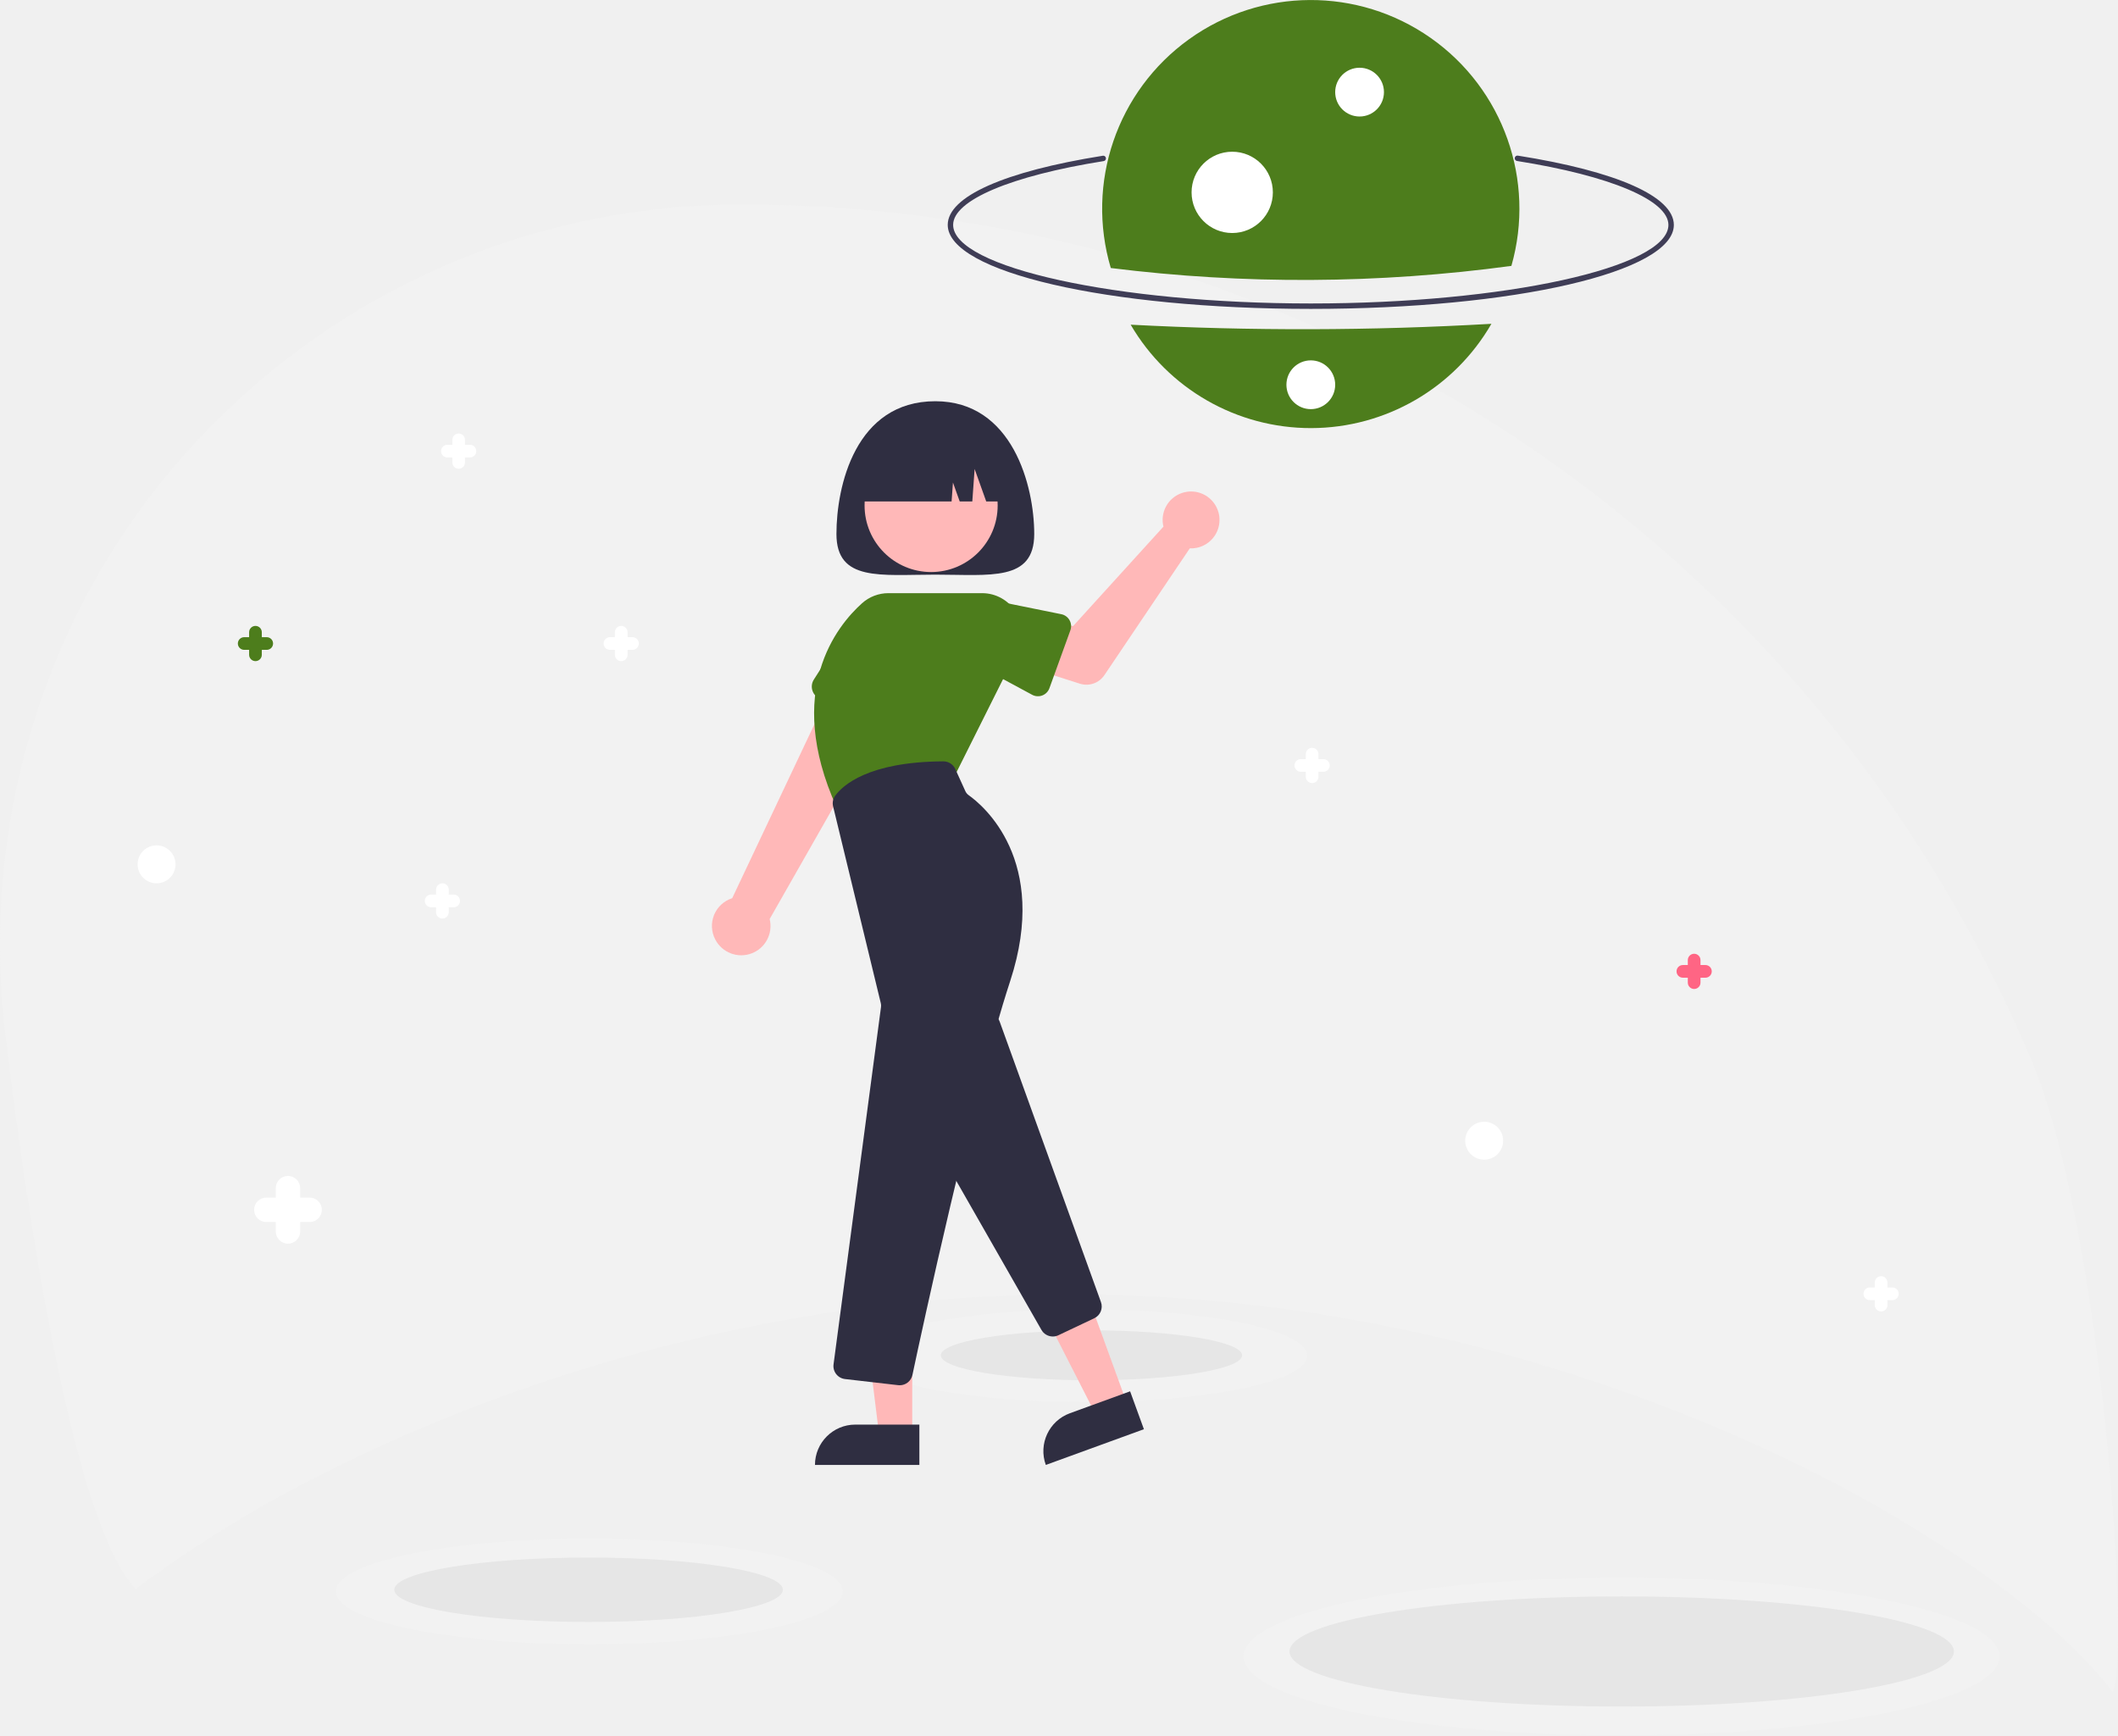
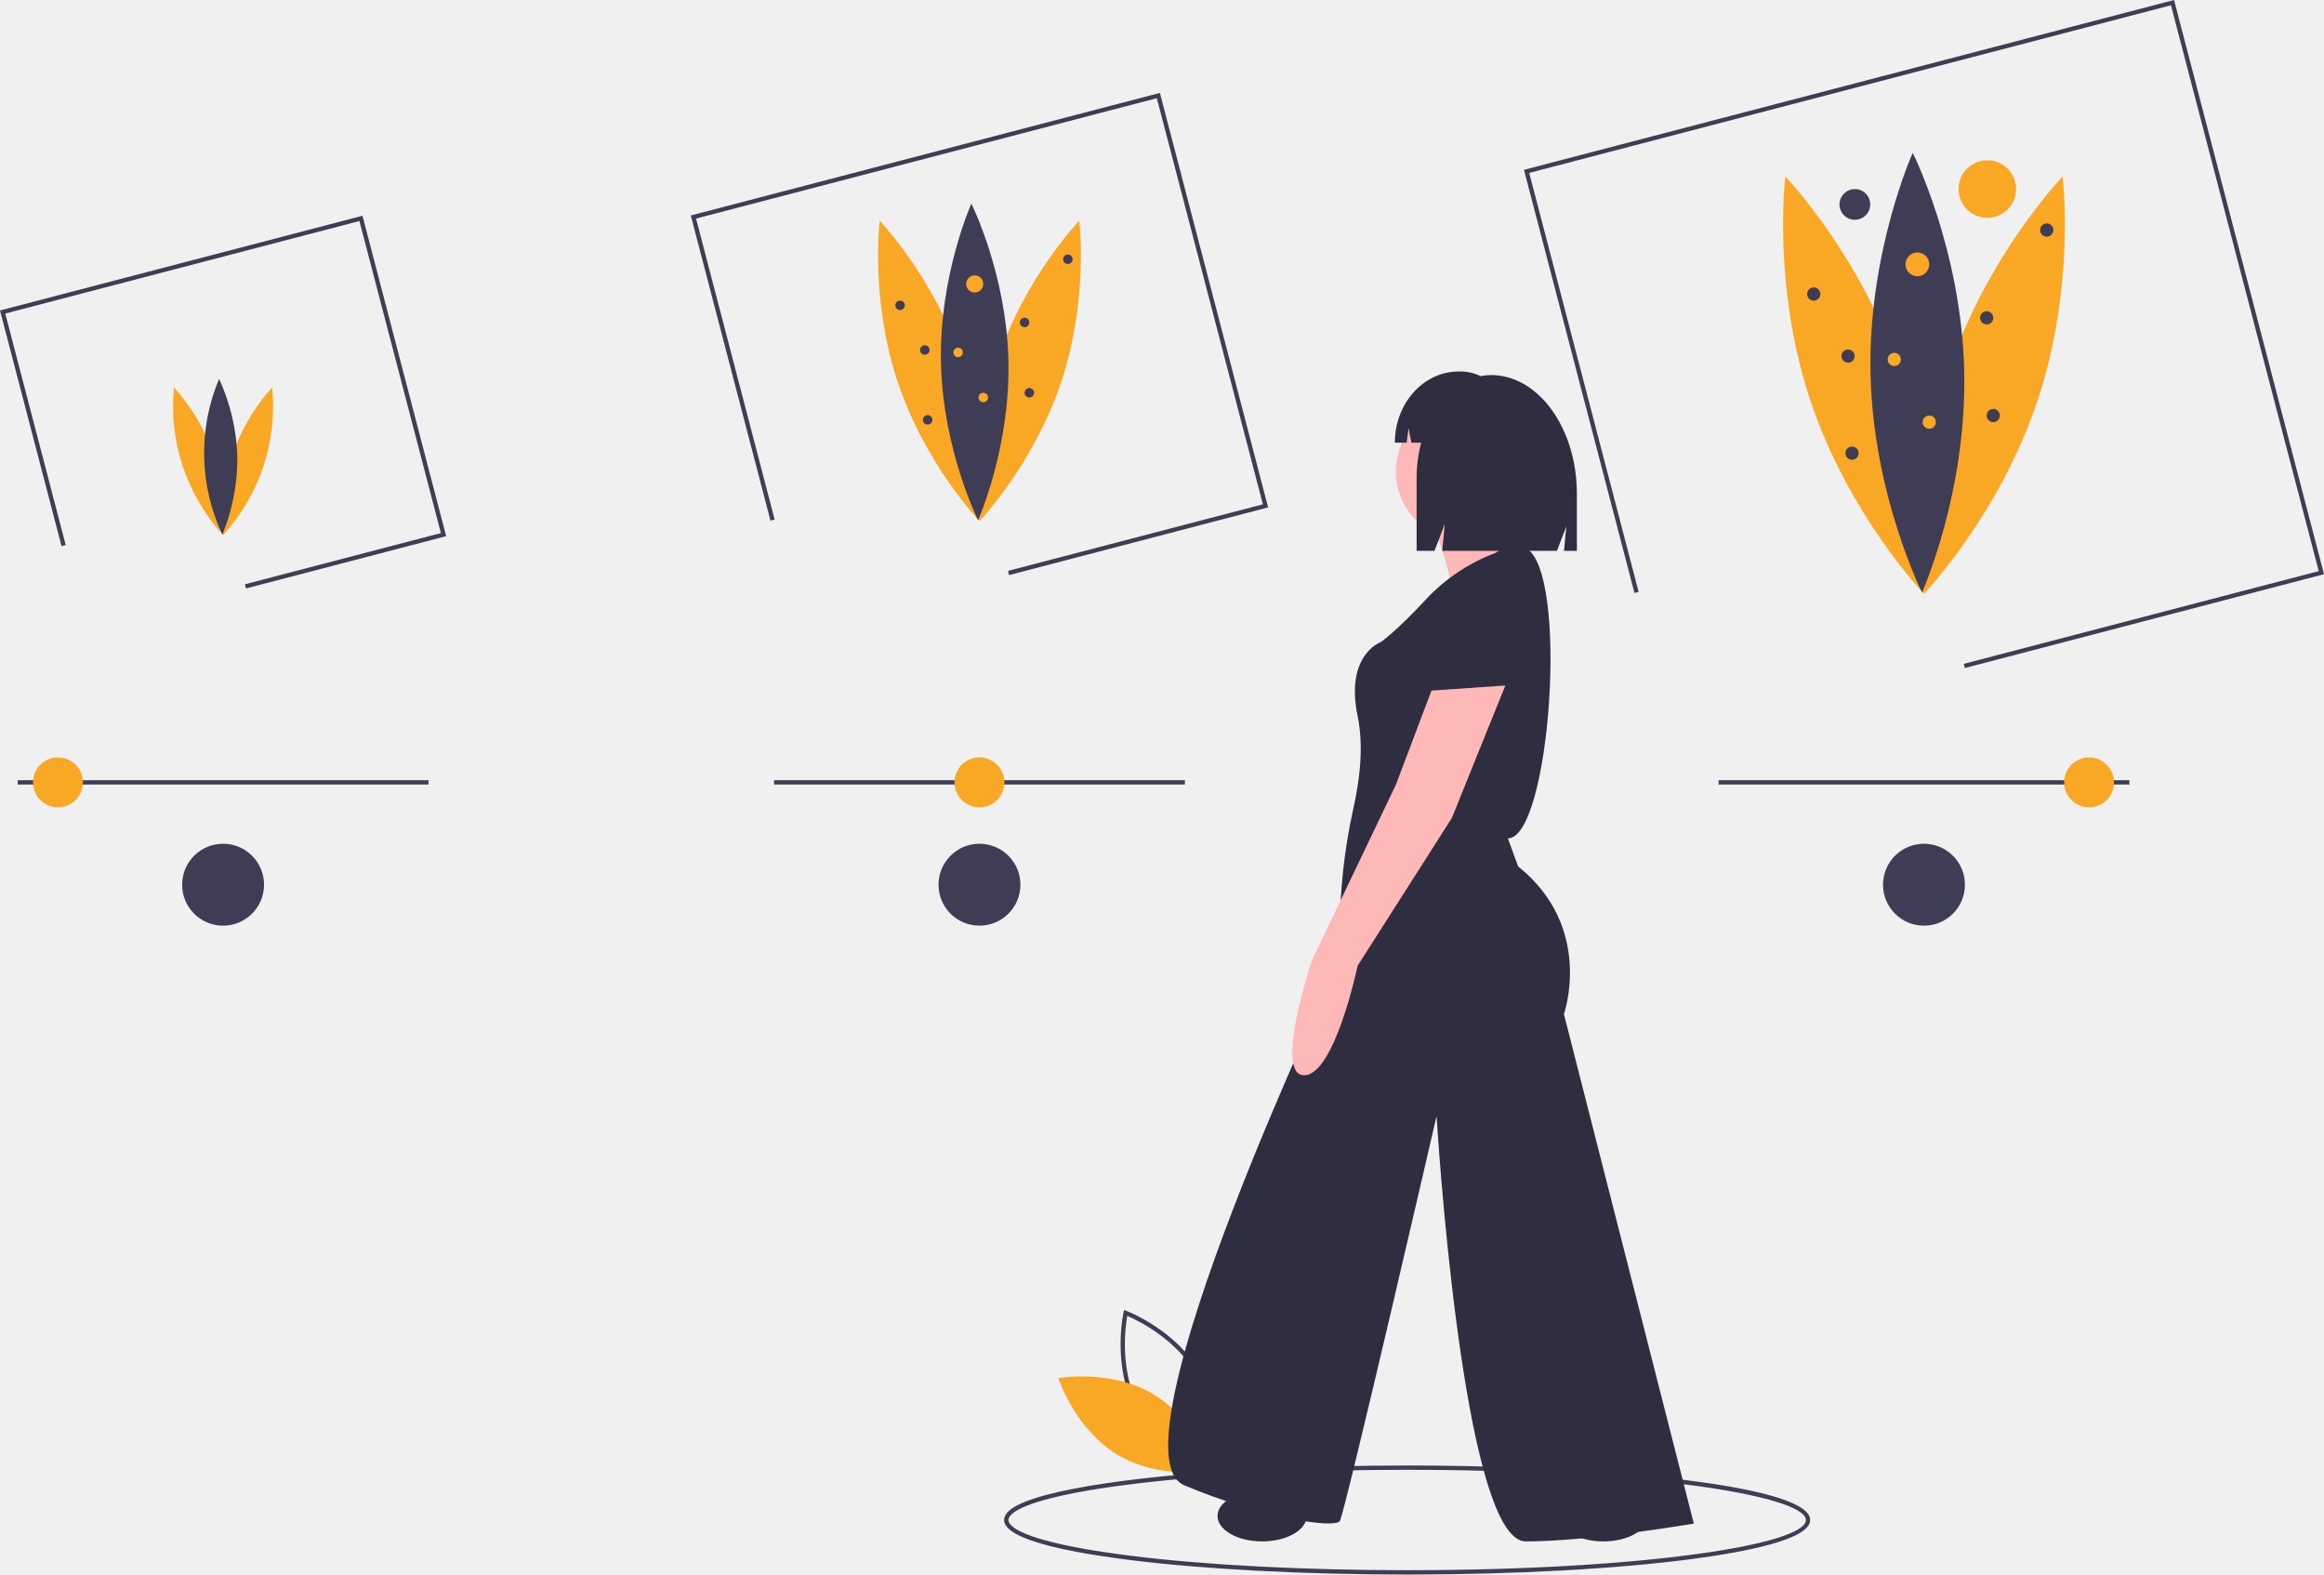
- <svg xmlns="http://www.w3.org/2000/svg" id="a440bc83-d4cf-42ba-bc9f-600e72f10f51" data-name="Layer 1" width="781.723" height="640.45" viewBox="0 0 781.723 640.45">
-   <path d="M319.931,670.934C369.269,645.357,471.26,602.451,600,602.451s230.731,42.907,280.069,68.483c48.032,24.9,86.661,54.258,104.858,78.211,6.633-9.028-3.102-169.642-30.044-233.34A516.235,516.235,0,0,0,478.82,200.25a273.27,273.27,0,0,0-194.505,80.567q-1.624,1.624-3.217,3.269c-57.017,58.899-83.64,140.844-73.92,222.242,6.92,57.952,23.976,179.165,48.074,204.866A458.813,458.813,0,0,1,319.931,670.934Z" transform="translate(-205.2132 -124.75)" fill="#f2f2f2" />
-   <ellipse cx="400.52" cy="500.35" rx="81.969" ry="17.1" fill="#f2f2f2" />
-   <path d="M689.003,238.75c-75.14-.007-133.999-13.629-133.997-31.012.001-10.422,20.858-19.719,57.222-25.506a1,1,0,1,1,.314,1.975c-34.255,5.452-55.536,14.469-55.537,23.531-.001,15.72,60.446,29.005,131.997,29.012s132.001-13.268,132.003-28.988c.001-9.101-21.414-18.143-55.888-23.598a1,1,0,1,1,.313-1.976c36.591,5.79,57.576,15.111,57.575,25.574C823.005,225.145,764.143,238.757,689.003,238.75Z" transform="translate(-205.2132 -124.75)" fill="#3f3d56" />
-   <path d="M622.524,244.582a76.983,76.983,0,0,0,133.15-.324A1211.979,1211.979,0,0,1,622.524,244.582Z" transform="translate(-205.2132 -124.75)" fill="#4d7d1c" />
-   <path d="M763.047,222.88a76.997,76.997,0,1,0-147.857.786A572.233,572.233,0,0,0,763.047,222.88Z" transform="translate(-205.2132 -124.75)" fill="#4d7d1c" />
-   <circle cx="501.799" cy="34" r="9" fill="#fff" />
-   <circle cx="454.794" cy="70.997" r="15" fill="#fff" />
-   <circle cx="483.799" cy="142" r="9" fill="#fff" />
-   <ellipse cx="402.84" cy="500.204" rx="55.605" ry="9.218" fill="#e6e6e6" />
-   <ellipse cx="217.52" cy="587.353" rx="93.552" ry="19.516" fill="#f2f2f2" />
-   <ellipse cx="598.52" cy="611.35" rx="139.491" ry="29.1" fill="#f2f2f2" />
-   <ellipse cx="217.235" cy="586.726" rx="71.711" ry="11.888" fill="#e6e6e6" />
-   <ellipse cx="598.551" cy="609.501" rx="122.603" ry="20.324" fill="#e6e6e6" />
-   <circle cx="57.787" cy="319" r="7" fill="#fff" />
-   <circle cx="547.787" cy="421" r="7" fill="#fff" />
-   <path d="M513.933,321.83c0,17.673,16.342,15,36.5,15s36.5,2.673,36.5-15-7.982-49-36.5-49C520.933,272.83,513.933,304.157,513.933,321.83Z" transform="translate(-205.2132 -124.75)" fill="#2f2e41" />
-   <path d="M469.207,471.483a10.743,10.743,0,0,1,6.253-15.24l41.816-88.459,19.128,13.413-47.119,82.735a10.801,10.801,0,0,1-20.078,7.551Z" transform="translate(-205.2132 -124.75)" fill="#ffb8b8" />
-   <path d="M505.039,379.529a4.812,4.812,0,0,1,.552-3.973l13.001-20.382a13.377,13.377,0,0,1,24.456,10.85l-6.549,23.353a4.817,4.817,0,0,1-6.604,3.096l-22.209-9.931A4.811,4.811,0,0,1,505.039,379.529Z" transform="translate(-205.2132 -124.75)" fill="#4d7d1c" />
-   <polygon points="415.837 517.679 404.317 521.874 382.656 479.436 399.658 473.245 415.837 517.679" fill="#ffb8b8" />
-   <path d="M602.385,644.381h23.644a0,0,0,0,1,0,0v14.887a0,0,0,0,1,0,0H587.498a0,0,0,0,1,0,0v0A14.887,14.887,0,0,1,602.385,644.381Z" transform="translate(-391.6041 122.1755) rotate(-20.00652)" fill="#2f2e41" />
-   <path d="M589.601,615.585l-43.887-76.802a4.822,4.822,0,0,1,.052-4.868l19.762-32.937a4.817,4.817,0,0,1,8.661.841l37.364,103.468a4.799,4.799,0,0,1-2.469,5.99l-13.239,6.271a4.773,4.773,0,0,1-2.044.459A4.84,4.84,0,0,1,589.601,615.585Z" transform="translate(-205.2132 -124.75)" fill="#2f2e41" />
-   <circle cx="343.662" cy="186.56" r="24.561" fill="#ffb8b8" />
-   <path d="M513.94,422.561c-19.342-42.889.157-66.859,9.439-75.173a14.557,14.557,0,0,1,9.73-3.721h34.599a14.576,14.576,0,0,1,13.038,21.095l-23.13,46.259-43.488,11.96Z" transform="translate(-205.2132 -124.75)" fill="#4d7d1c" />
-   <polygon points="336.698 529.276 324.438 529.275 318.606 481.987 336.7 481.988 336.698 529.276" fill="#ffb8b8" />
-   <path d="M315.681,525.772h23.644a0,0,0,0,1,0,0v14.887a0,0,0,0,1,0,0H300.794a0,0,0,0,1,0,0v0A14.887,14.887,0,0,1,315.681,525.772Z" fill="#2f2e41" />
-   <path d="M536.716,635.973l-19.629-2.264a4.818,4.818,0,0,1-4.223-5.42l17.518-131.9a3.75,3.75,0,0,0-.073-1.377l-17.608-72.645a4.761,4.761,0,0,1,.754-3.926c2.73-3.764,12.086-12.537,39.914-12.703h.03a4.834,4.834,0,0,1,4.397,2.827l3.712,8.166a3.763,3.763,0,0,0,1.253,1.513c5.11,3.617,29.862,23.918,15.328,68.489C563.806,530.54,545.504,615.587,541.98,632.191a4.791,4.791,0,0,1-4.698,3.814A4.925,4.925,0,0,1,536.716,635.973Z" transform="translate(-205.2132 -124.75)" fill="#2f2e41" />
-   <path d="M634.355,317.474a10.527,10.527,0,0,0,.273,1.635l-33.347,36.708-11.778-2.538-6.154,17.274,20.413,6.52A8,8,0,0,0,612.831,373.921l31.521-46.795a10.497,10.497,0,1,0-9.997-9.651Z" transform="translate(-205.2132 -124.75)" fill="#ffb8b8" />
-   <path d="M600.271,357.373l-7.731,21.372a4.5,4.5,0,0,1-6.366,2.431L566.226,370.429A12.497,12.497,0,0,1,574.797,346.95l22.136,4.482a4.5,4.5,0,0,1,3.337,5.941Z" transform="translate(-205.2132 -124.75)" fill="#4d7d1c" />
-   <path d="M578.933,309.83v0H569.218l-4.286-12-.857,12h-4.643l-2.5-7-.5,7h-34.5v0a26,26,0,0,1,26-26h5A26,26,0,0,1,578.933,309.83Z" transform="translate(-205.2132 -124.75)" fill="#2f2e41" />
-   <path d="M319.5,566.75H316v-3.5a4.5,4.5,0,0,0-9,0v3.5h-3.5a4.5,4.5,0,0,0,0,9H307v3.5a4.5,4.5,0,0,0,9,0v-3.5h3.5a4.5,4.5,0,0,0,0-9Z" transform="translate(-205.2132 -124.75)" fill="#fff" />
-   <path d="M834.66,480.91h-1.82v-1.82a2.34,2.34,0,0,0-4.68,0v1.82h-1.82a2.34,2.34,0,0,0,0,4.68h1.82v1.82a2.34,2.34,0,0,0,4.68,0v-1.82h1.82a2.34,2.34,0,1,0,0-4.68Z" transform="translate(-205.2132 -124.75)" fill="#ff6584" />
-   <path d="M303.66,359.91h-1.82v-1.82a2.34,2.34,0,1,0-4.68,0v1.82h-1.82a2.34,2.34,0,1,0,0,4.68h1.82v1.82a2.34,2.34,0,1,0,4.68,0v-1.82h1.82a2.34,2.34,0,1,0,0-4.68Z" transform="translate(-205.2132 -124.75)" fill="#4d7d1c" />
-   <path d="M438.66,359.91h-1.82v-1.82a2.34,2.34,0,1,0-4.68,0v1.82h-1.82a2.34,2.34,0,1,0,0,4.68h1.82v1.82a2.34,2.34,0,1,0,4.68,0v-1.82h1.82a2.34,2.34,0,1,0,0-4.68Z" transform="translate(-205.2132 -124.75)" fill="#fff" />
-   <path d="M903.66,599.91h-1.82v-1.82a2.34,2.34,0,0,0-4.68,0v1.82h-1.82a2.34,2.34,0,0,0,0,4.68h1.82v1.82a2.34,2.34,0,0,0,4.68,0v-1.82h1.82a2.34,2.34,0,0,0,0-4.68Z" transform="translate(-205.2132 -124.75)" fill="#fff" />
-   <path d="M693.66,404.91h-1.82v-1.82a2.34,2.34,0,0,0-4.68,0v1.82h-1.82a2.34,2.34,0,0,0,0,4.68h1.82v1.82a2.34,2.34,0,0,0,4.68,0v-1.82h1.82a2.34,2.34,0,1,0,0-4.68Z" transform="translate(-205.2132 -124.75)" fill="#fff" />
-   <path d="M372.66,454.91h-1.82v-1.82a2.34,2.34,0,1,0-4.68,0v1.82h-1.82a2.34,2.34,0,1,0,0,4.68h1.82v1.82a2.34,2.34,0,1,0,4.68,0v-1.82h1.82a2.34,2.34,0,1,0,0-4.68Z" transform="translate(-205.2132 -124.75)" fill="#fff" />
-   <path d="M378.66,288.91h-1.82v-1.82a2.34,2.34,0,1,0-4.68,0v1.82h-1.82a2.34,2.34,0,1,0,0,4.68h1.82v1.82a2.34,2.34,0,1,0,4.68,0v-1.82h1.82a2.34,2.34,0,1,0,0-4.68Z" transform="translate(-205.2132 -124.75)" fill="#fff" />
+ <svg xmlns="http://www.w3.org/2000/svg" id="b7790654-0e28-4738-83df-b9467b840980" data-name="Layer 1" width="1078.276" height="730.417" viewBox="0 0 1078.276 730.417">
+   <rect x="8.199" y="361.936" width="190.613" height="2" fill="#3f3d56" />
+   <rect x="359.14" y="361.936" width="190.612" height="2" fill="#3f3d56" />
+   <rect x="797.372" y="361.936" width="190.612" height="2" fill="#3f3d56" />
+   <circle cx="26.904" cy="362.936" r="11.579" fill="#f9a826" />
+   <circle cx="454.446" cy="362.936" r="11.579" fill="#f9a826" />
+   <circle cx="969.279" cy="362.936" r="11.579" fill="#f9a826" />
+   <path d="M507.014,251.921c12.784,38.474,8.294,74.598,8.294,74.598s-25.216-26.254-38-64.727-8.294-74.598-8.294-74.598S494.231,213.447,507.014,251.921Z" transform="translate(-60.86206 -84.79175)" fill="#f9a826" />
+   <path d="M523.603,251.921c-12.784,38.474-8.294,74.598-8.294,74.598s25.216-26.254,38-64.727,8.294-74.598,8.294-74.598S536.386,213.447,523.603,251.921Z" transform="translate(-60.86206 -84.79175)" fill="#f9a826" />
+   <path d="M528.751,252.337c.857,40.533-14.096,73.722-14.096,73.722s-16.343-32.528-17.2-73.06,14.096-73.722,14.096-73.722S527.895,211.804,528.751,252.337Z" transform="translate(-60.86206 -84.79175)" fill="#3f3d56" />
+   <circle cx="452.241" cy="131.723" r="3.968" fill="#f9a826" />
+   <circle cx="444.526" cy="163.467" r="2.204" fill="#f9a826" />
+   <circle cx="417.632" cy="141.643" r="2.204" fill="#3f3d56" />
+   <circle cx="495.448" cy="120.26" r="2.204" fill="#3f3d56" />
+   <circle cx="429.095" cy="162.365" r="2.204" fill="#3f3d56" />
+   <circle cx="475.388" cy="149.579" r="2.204" fill="#3f3d56" />
+   <circle cx="430.418" cy="194.77" r="2.204" fill="#3f3d56" />
+   <circle cx="477.592" cy="182.204" r="2.204" fill="#3f3d56" />
+   <circle cx="456.209" cy="184.409" r="2.204" fill="#f9a826" />
+   <polygon points="468.178 266.779 467.672 264.843 585.942 233.953 536.733 45.548 322.95 101.386 359.42 241.014 357.484 241.52 320.51 99.956 538.163 43.107 538.416 44.075 588.383 235.382 468.178 266.779" fill="#3f3d56" />
+   <path d="M942.017,256.615c17.76,53.45,11.523,103.636,11.523,103.636s-35.032-36.473-52.792-89.923-11.523-103.636-11.523-103.636S924.257,203.165,942.017,256.615Z" transform="translate(-60.86206 -84.79175)" fill="#f9a826" />
+   <path d="M965.062,256.615c-17.76,53.45-11.523,103.636-11.523,103.636s35.032-36.473,52.792-89.923,11.523-103.636,11.523-103.636S982.822,203.165,965.062,256.615Z" transform="translate(-60.86206 -84.79175)" fill="#f9a826" />
+   <path d="M972.215,257.193C973.406,313.504,952.632,359.612,952.632,359.612S929.928,314.423,928.737,258.112s19.584-102.419,19.584-102.419S971.025,200.882,972.215,257.193Z" transform="translate(-60.86206 -84.79175)" fill="#3f3d56" />
+   <circle cx="889.614" cy="122.635" r="5.513" fill="#f9a826" />
+   <circle cx="878.895" cy="166.736" r="3.063" fill="#f9a826" />
+   <circle cx="841.532" cy="136.416" r="3.063" fill="#3f3d56" />
+   <circle cx="949.64" cy="106.71" r="3.063" fill="#3f3d56" />
+   <circle cx="857.458" cy="165.204" r="3.063" fill="#3f3d56" />
+   <circle cx="921.771" cy="147.442" r="3.063" fill="#3f3d56" />
+   <circle cx="859.295" cy="210.224" r="3.063" fill="#3f3d56" />
+   <circle cx="924.833" cy="192.767" r="3.063" fill="#3f3d56" />
+   <circle cx="895.127" cy="195.83" r="3.063" fill="#f9a826" />
+   <polygon points="911.656 309.886 911.15 307.951 1075.834 264.937 1007.274 2.44 709.52 80.211 760.285 274.567 758.349 275.073 707.079 78.781 1008.704 0 1008.957 0.967 1078.276 266.367 911.656 309.886" fill="#3f3d56" />
+   <path d="M160.286,296.3a93.222,93.222,0,0,1,4.082,36.711,88.568,88.568,0,0,1-22.782-68.565A93.222,93.222,0,0,1,160.286,296.3Z" transform="translate(-60.86206 -84.79175)" fill="#f9a826" />
+   <path d="M168.449,296.3a93.222,93.222,0,0,0-4.082,36.711,88.568,88.568,0,0,0,22.782-68.565A93.222,93.222,0,0,0,168.449,296.3Z" transform="translate(-60.86206 -84.79175)" fill="#f9a826" />
+   <path d="M170.983,296.505a93.222,93.222,0,0,1-6.937,36.28,88.568,88.568,0,0,1-1.527-72.235A93.222,93.222,0,0,1,170.983,296.505Z" transform="translate(-60.86206 -84.79175)" fill="#3f3d56" />
+   <polygon points="114.146 272.979 113.64 271.043 204.57 247.293 166.76 102.534 2.44 145.452 30.49 252.842 28.554 253.348 0 144.022 168.19 100.093 207.01 248.723 114.146 272.979" fill="#3f3d56" />
+   <circle cx="922.071" cy="87.706" r="13.361" fill="#f9a826" />
+   <circle cx="860.612" cy="94.832" r="7.126" fill="#3f3d56" />
+   <circle cx="103.505" cy="410.416" r="19" fill="#3f3d56" />
+   <circle cx="454.446" cy="410.416" r="19" fill="#3f3d56" />
+   <circle cx="892.677" cy="410.416" r="19" fill="#3f3d56" />
+   <path d="M714.681,815.208H713.75c-48.196,0-93.939-2.396-128.804-6.748l-1.406-.185q-1.43-.188-2.826-.377c-5.472-.722-10.828-1.531-15.913-2.405-25.25-4.396-38.051-9.637-38.051-15.575,0-4.926,8.396-9.22,25.669-13.126,8.311-1.878,18.57-3.609,30.493-5.146,2.172-.29,4.408-.561,6.695-.82,34.152-3.996,78.242-6.197,124.143-6.197,9.073,0,18.255.088,27.289.26C817.96,766.363,900.75,774.823,900.75,789.918c0,9.016-29.934,14.834-55.046,18.128C810.748,812.63,764.216,815.174,714.681,815.208ZM713.75,766.628c-45.826,0-89.833,2.196-123.914,6.184q-3.415.39-6.664.817c-11.866,1.529-22.062,3.249-30.312,5.114-21.762,4.921-24.111,9.454-24.111,11.175,0,2.186,3.546,7.886,36.392,13.604,5.058.869,10.387,1.675,15.839,2.395.93.128,1.869.251,2.818.375l1.402.185c34.778,4.341,80.433,6.731,128.549,6.731h.93c110.106-.076,184.07-12.104,184.07-23.29,0-9.835-59.006-21.139-157.749-23.03C731.979,766.715,722.811,766.628,713.75,766.628Z" transform="translate(-60.86206 -84.79175)" fill="#3f3d56" />
+   <path d="M623.487,768.674l-1.073-.402c-.236-.089-23.708-9.082-34.704-29.474-10.996-20.393-5.612-44.945-5.556-45.19l.253-1.118,1.073.402c.236.089,23.708,9.082,34.704,29.474,10.996,20.393,5.612,44.945,5.556,45.19Zm-34.017-30.825c9.296,17.241,27.845,26.079,32.545,28.097.894-5.037,3.696-25.406-5.592-42.631-9.287-17.223-27.843-26.074-32.545-28.097C582.984,700.258,580.183,720.625,589.471,737.849Z" transform="translate(-60.86206 -84.79175)" fill="#3f3d56" />
+   <path d="M596.113,731.645c19.761,11.889,27.371,35.503,27.371,35.503s-24.428,4.339-44.188-7.55-27.371-35.503-27.371-35.503S576.353,719.756,596.113,731.645Z" transform="translate(-60.86206 -84.79175)" fill="#f9a826" />
+   <path d="M749.851,347.256s-16.544-2.363-24.816,28.361-10.635,33.088-10.635,33.088,48.45,7.09,49.632,4.727S774.667,354.347,749.851,347.256Z" transform="translate(-60.86206 -84.79175)" fill="#2f2e41" />
+   <circle cx="679.535" cy="218.741" r="31.906" fill="#ffb8b8" />
+   <path d="M726.216,329.531s10.635,27.179,7.09,30.725,43.723,8.272,43.723,8.272,3.545-17.726-10.635-28.361c0,0-5.909-17.726-4.727-21.271S726.216,329.531,726.216,329.531Z" transform="translate(-60.86206 -84.79175)" fill="#ffb8b8" />
+   <path d="M754.578,341.348a85.216,85.216,0,0,0-31.906,21.271c-14.181,15.362-21.271,20.089-21.271,20.089s-16.544,5.909-10.635,34.27c2.954,14.181.886,30.134-1.92,42.542a265.822,265.822,0,0,0-6.352,58.656v12.247S573.775,758.493,610.408,773.856s69.721,20.089,72.085,16.544,44.905-187.893,44.905-187.893,11.817,197.346,41.36,197.346,77.993-8.272,77.993-8.272l-60.267-236.343s14.181-40.178-21.271-68.539l-4.727-12.999c19.604.01,28.566-124.07,8.272-134.715C768.758,338.984,764.031,335.439,754.578,341.348Z" transform="translate(-60.86206 -84.79175)" fill="#2f2e41" />
+   <path d="M725.035,405.16l-16.544,43.723-38.997,81.538s-17.726,53.177-3.545,53.177,24.816-50.814,24.816-50.814l43.723-68.539,24.816-61.449Z" transform="translate(-60.86206 -84.79175)" fill="#ffb8b8" />
+   <ellipse cx="585.589" cy="703.244" rx="20.68" ry="11.817" fill="#2f2e41" />
+   <ellipse cx="743.938" cy="703.244" rx="20.68" ry="11.817" fill="#2f2e41" />
+   <path d="M752.714,258.79h-0a25.341,25.341,0,0,0-4.893.487,21.442,21.442,0,0,0-9.34-2.153h-.848c-16.345,0-29.595,14.79-29.595,33.035v0h5.477l.885-6.732,1.297,6.732h4.562a64.576,64.576,0,0,0-2.119,16.55V340.333h8.28l4.794-12.458L730.016,340.333H783.239l4.358-11.325-1.09,11.325H792.5V313.932C792.5,283.478,774.687,258.79,752.714,258.79Z" transform="translate(-60.86206 -84.79175)" fill="#2f2e41" />
</svg>
